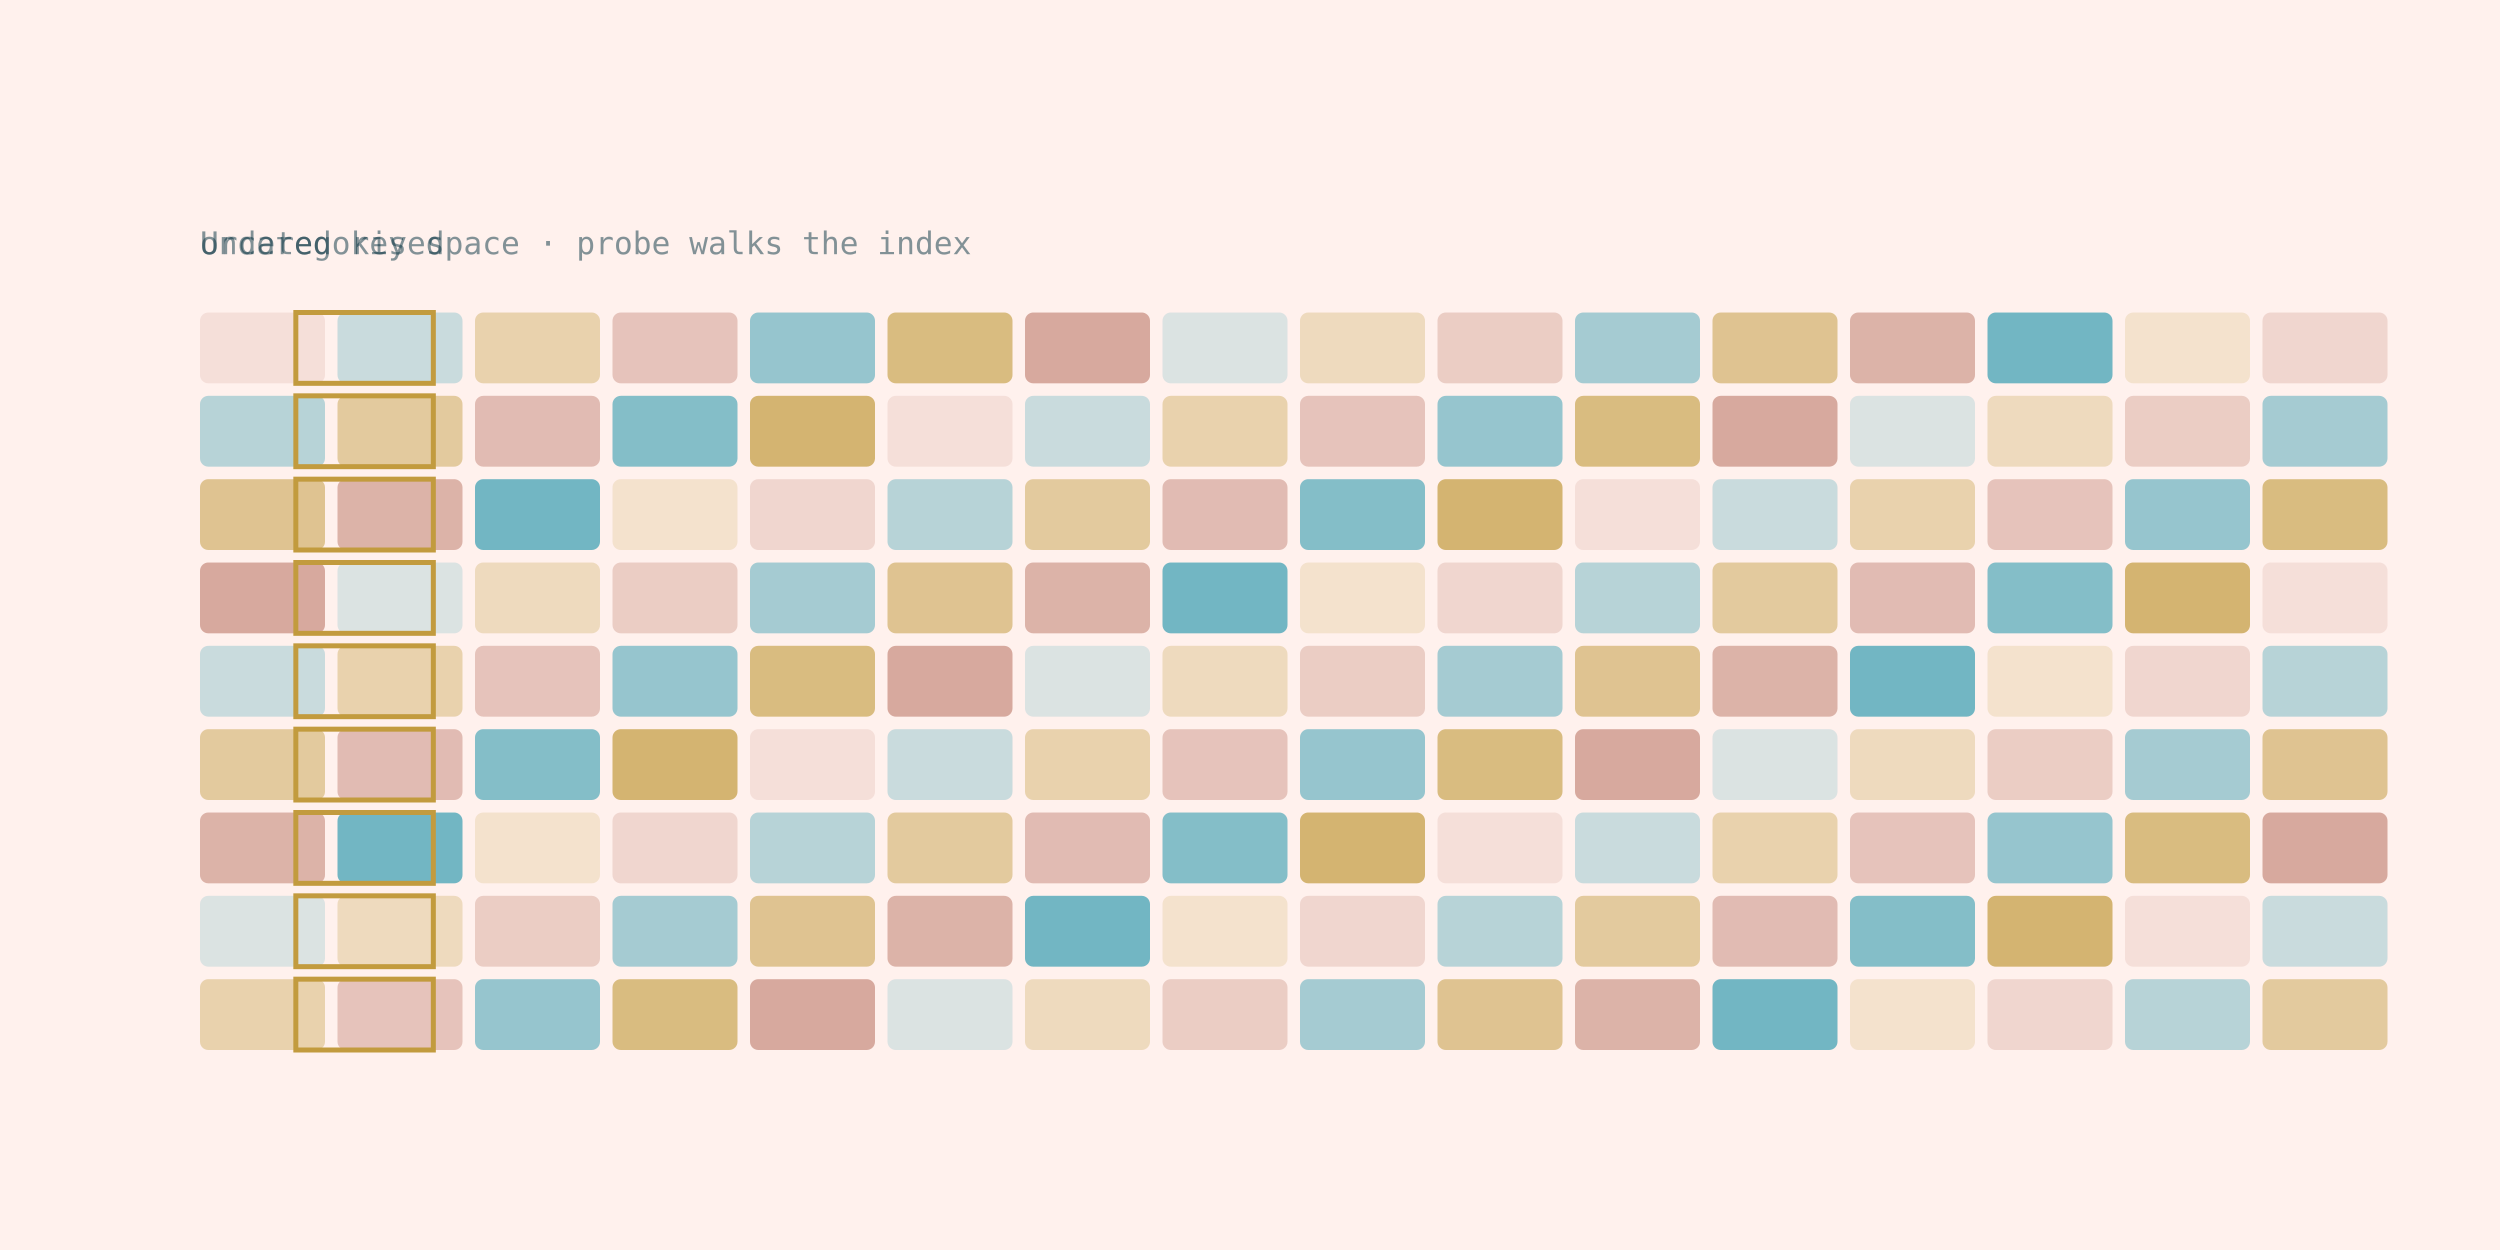
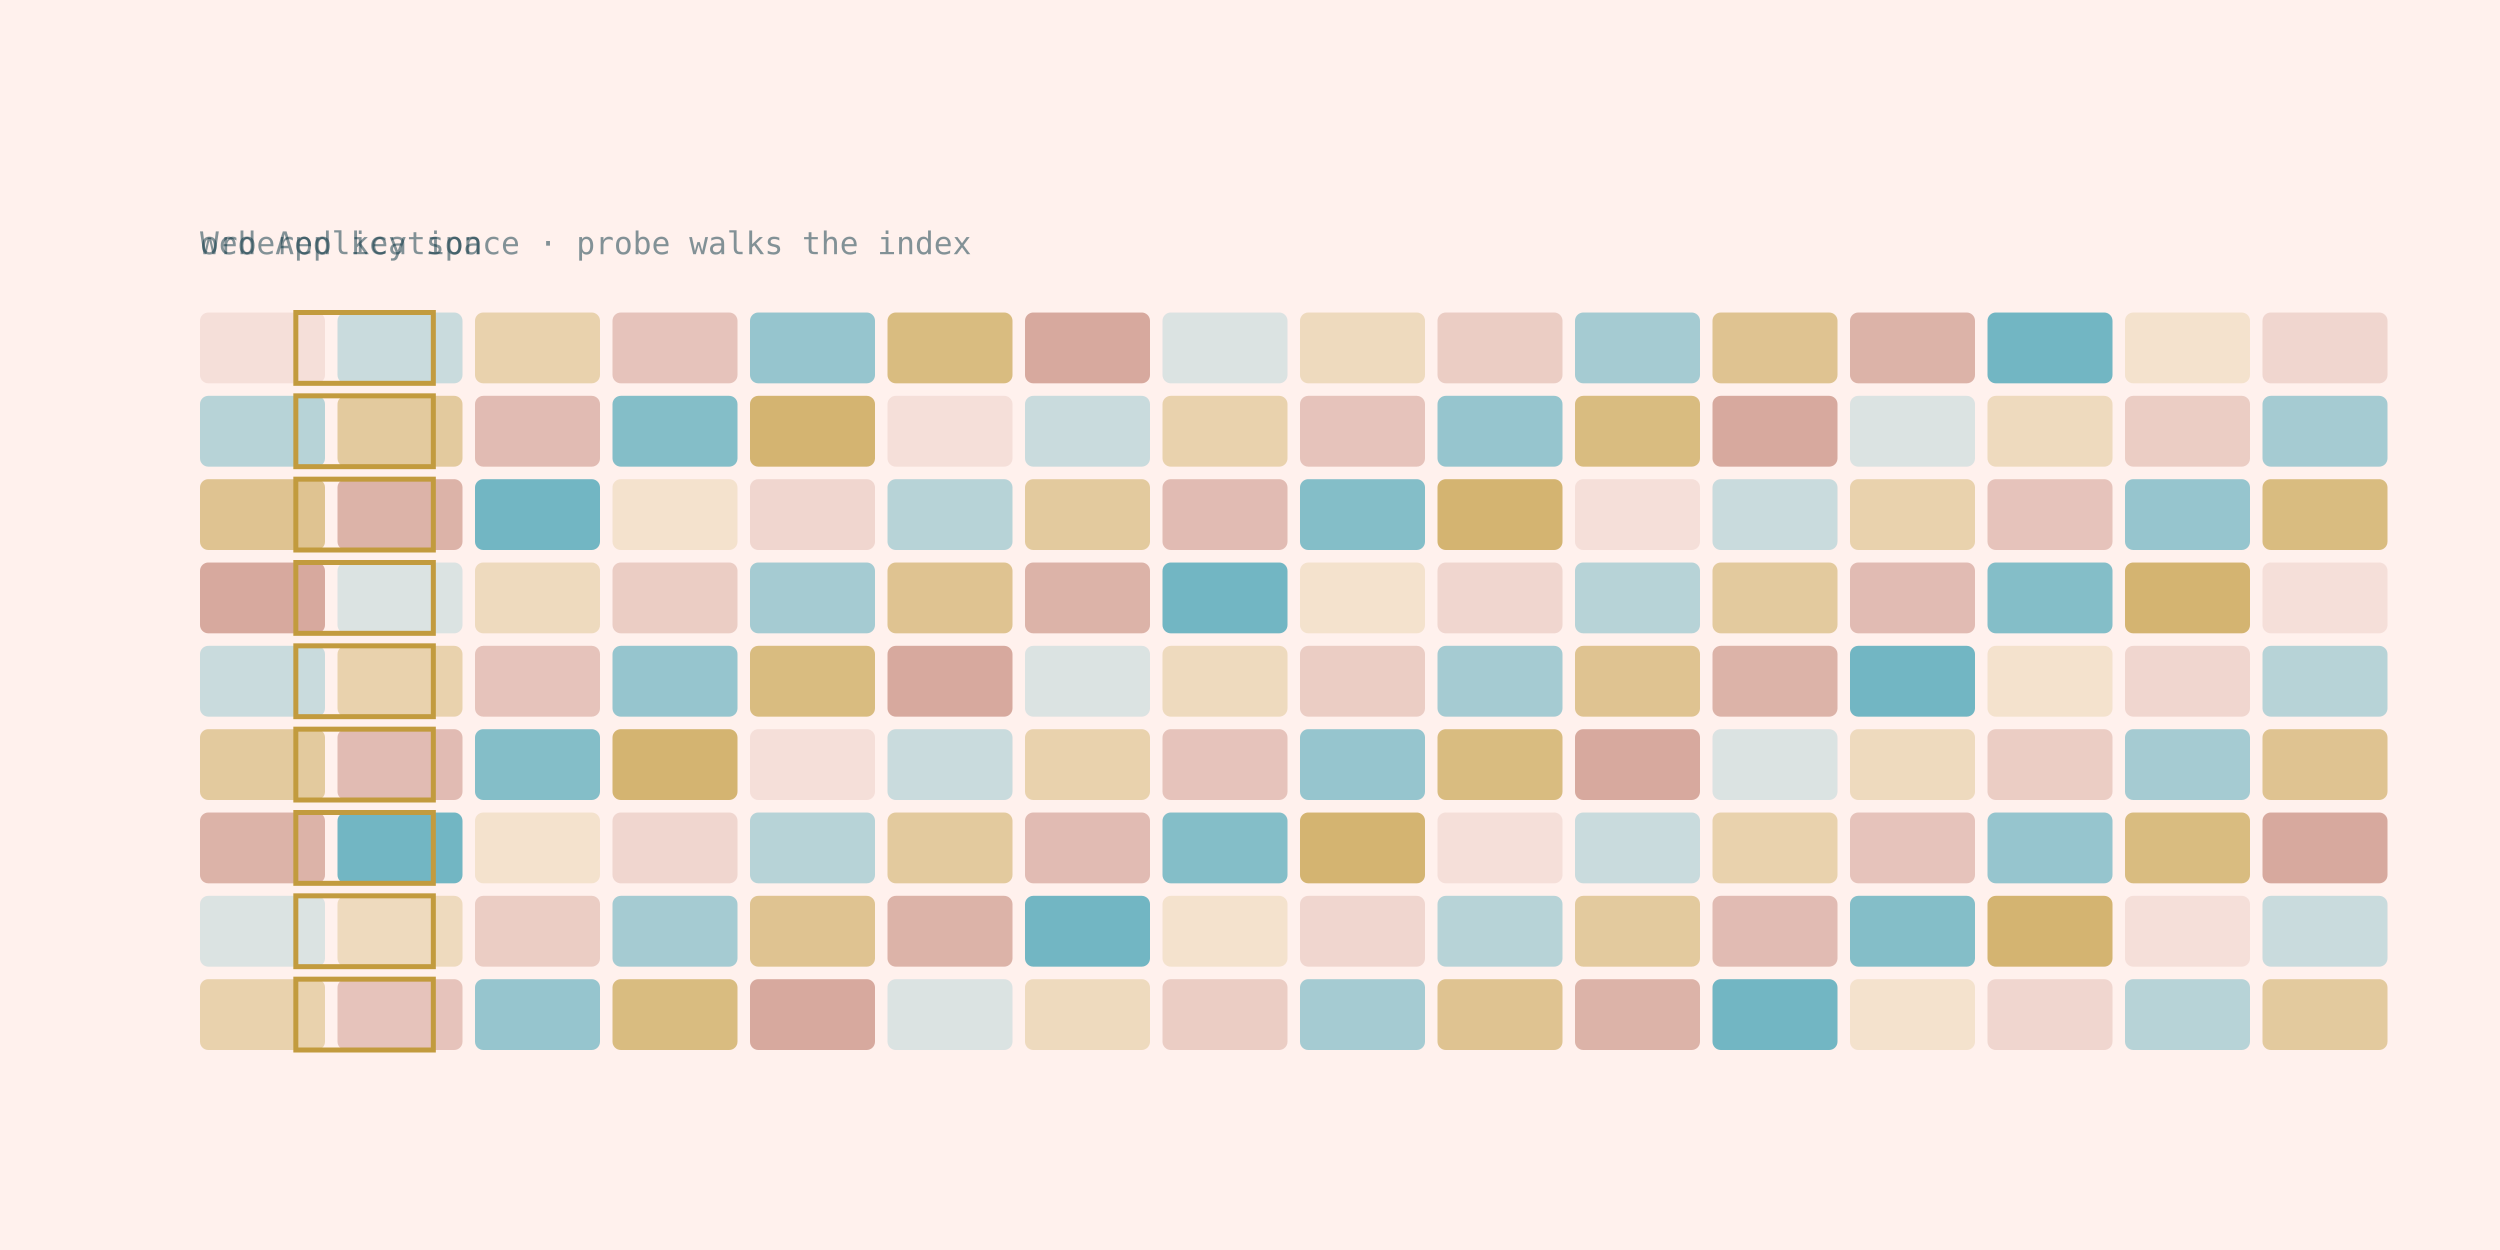
<svg xmlns="http://www.w3.org/2000/svg" viewBox="0 0 1200 600" width="1200" height="600" role="img" aria-label="gh0st domain model">
  <rect width="1200" height="600" fill="#fff1ed" />
  <defs>
    <linearGradient id="gd" x1="0" y1="0" x2="1" y2="1">
      <stop offset="0%" stop-color="#c78c7e" />
      <stop offset="100%" stop-color="#389eb2" />
    </linearGradient>
  </defs>
  <rect x="96.00" y="150.00" width="60.00" height="34.00" rx="4.00" fill="#c78c7e" opacity="0.18" />
  <rect x="162.00" y="150.00" width="60.00" height="34.00" rx="4.00" fill="#389eb2" opacity="0.27" />
  <rect x="228.00" y="150.00" width="60.00" height="34.00" rx="4.00" fill="#c29b3e" opacity="0.36" />
  <rect x="294.00" y="150.00" width="60.00" height="34.00" rx="4.00" fill="#c78c7e" opacity="0.45" />
  <rect x="360.00" y="150.00" width="60.00" height="34.00" rx="4.00" fill="#389eb2" opacity="0.53" />
  <rect x="426.00" y="150.00" width="60.00" height="34.00" rx="4.00" fill="#c29b3e" opacity="0.62" />
  <rect x="492.00" y="150.00" width="60.00" height="34.00" rx="4.00" fill="#c78c7e" opacity="0.71" />
  <rect x="558.00" y="150.00" width="60.00" height="34.00" rx="4.00" fill="#389eb2" opacity="0.18" />
  <rect x="624.00" y="150.00" width="60.00" height="34.00" rx="4.00" fill="#c29b3e" opacity="0.27" />
  <rect x="690.00" y="150.00" width="60.00" height="34.00" rx="4.00" fill="#c78c7e" opacity="0.36" />
  <rect x="756.00" y="150.00" width="60.00" height="34.00" rx="4.00" fill="#389eb2" opacity="0.45" />
  <rect x="822.00" y="150.00" width="60.00" height="34.00" rx="4.00" fill="#c29b3e" opacity="0.53" />
  <rect x="888.00" y="150.00" width="60.00" height="34.00" rx="4.00" fill="#c78c7e" opacity="0.62" />
  <rect x="954.00" y="150.00" width="60.00" height="34.00" rx="4.00" fill="#389eb2" opacity="0.71" />
  <rect x="1020.00" y="150.00" width="60.00" height="34.00" rx="4.00" fill="#c29b3e" opacity="0.18" />
  <rect x="1086.00" y="150.00" width="60.00" height="34.00" rx="4.00" fill="#c78c7e" opacity="0.27" />
  <rect x="96.00" y="190.00" width="60.00" height="34.00" rx="4.00" fill="#389eb2" opacity="0.36" />
  <rect x="162.00" y="190.00" width="60.00" height="34.00" rx="4.00" fill="#c29b3e" opacity="0.45" />
  <rect x="228.00" y="190.00" width="60.00" height="34.00" rx="4.00" fill="#c78c7e" opacity="0.53" />
  <rect x="294.00" y="190.00" width="60.00" height="34.00" rx="4.00" fill="#389eb2" opacity="0.62" />
  <rect x="360.00" y="190.00" width="60.00" height="34.00" rx="4.00" fill="#c29b3e" opacity="0.71" />
  <rect x="426.00" y="190.00" width="60.00" height="34.00" rx="4.00" fill="#c78c7e" opacity="0.18" />
  <rect x="492.00" y="190.00" width="60.00" height="34.00" rx="4.00" fill="#389eb2" opacity="0.27" />
  <rect x="558.00" y="190.00" width="60.00" height="34.00" rx="4.00" fill="#c29b3e" opacity="0.36" />
  <rect x="624.00" y="190.00" width="60.00" height="34.00" rx="4.00" fill="#c78c7e" opacity="0.45" />
  <rect x="690.00" y="190.00" width="60.00" height="34.00" rx="4.00" fill="#389eb2" opacity="0.53" />
  <rect x="756.00" y="190.00" width="60.00" height="34.00" rx="4.00" fill="#c29b3e" opacity="0.62" />
  <rect x="822.00" y="190.00" width="60.00" height="34.00" rx="4.00" fill="#c78c7e" opacity="0.71" />
  <rect x="888.00" y="190.00" width="60.00" height="34.00" rx="4.00" fill="#389eb2" opacity="0.18" />
  <rect x="954.00" y="190.00" width="60.00" height="34.00" rx="4.00" fill="#c29b3e" opacity="0.27" />
  <rect x="1020.00" y="190.00" width="60.00" height="34.00" rx="4.00" fill="#c78c7e" opacity="0.36" />
  <rect x="1086.00" y="190.00" width="60.00" height="34.00" rx="4.00" fill="#389eb2" opacity="0.45" />
  <rect x="96.00" y="230.00" width="60.00" height="34.00" rx="4.00" fill="#c29b3e" opacity="0.53" />
  <rect x="162.00" y="230.00" width="60.00" height="34.00" rx="4.00" fill="#c78c7e" opacity="0.62" />
  <rect x="228.00" y="230.00" width="60.00" height="34.00" rx="4.00" fill="#389eb2" opacity="0.71" />
  <rect x="294.00" y="230.00" width="60.00" height="34.00" rx="4.00" fill="#c29b3e" opacity="0.18" />
  <rect x="360.00" y="230.00" width="60.00" height="34.00" rx="4.00" fill="#c78c7e" opacity="0.27" />
  <rect x="426.00" y="230.00" width="60.00" height="34.00" rx="4.00" fill="#389eb2" opacity="0.36" />
  <rect x="492.00" y="230.00" width="60.00" height="34.00" rx="4.00" fill="#c29b3e" opacity="0.45" />
  <rect x="558.00" y="230.00" width="60.00" height="34.00" rx="4.00" fill="#c78c7e" opacity="0.53" />
  <rect x="624.00" y="230.00" width="60.00" height="34.00" rx="4.00" fill="#389eb2" opacity="0.62" />
  <rect x="690.00" y="230.00" width="60.00" height="34.00" rx="4.00" fill="#c29b3e" opacity="0.71" />
  <rect x="756.00" y="230.00" width="60.00" height="34.00" rx="4.00" fill="#c78c7e" opacity="0.18" />
  <rect x="822.00" y="230.00" width="60.00" height="34.00" rx="4.00" fill="#389eb2" opacity="0.27" />
  <rect x="888.00" y="230.00" width="60.00" height="34.00" rx="4.00" fill="#c29b3e" opacity="0.36" />
  <rect x="954.00" y="230.00" width="60.00" height="34.00" rx="4.00" fill="#c78c7e" opacity="0.45" />
  <rect x="1020.00" y="230.00" width="60.00" height="34.00" rx="4.00" fill="#389eb2" opacity="0.53" />
  <rect x="1086.00" y="230.00" width="60.00" height="34.00" rx="4.00" fill="#c29b3e" opacity="0.62" />
  <rect x="96.00" y="270.00" width="60.00" height="34.00" rx="4.00" fill="#c78c7e" opacity="0.71" />
  <rect x="162.00" y="270.00" width="60.00" height="34.00" rx="4.00" fill="#389eb2" opacity="0.18" />
  <rect x="228.00" y="270.00" width="60.00" height="34.00" rx="4.00" fill="#c29b3e" opacity="0.27" />
  <rect x="294.00" y="270.00" width="60.00" height="34.00" rx="4.00" fill="#c78c7e" opacity="0.36" />
  <rect x="360.00" y="270.00" width="60.00" height="34.00" rx="4.00" fill="#389eb2" opacity="0.45" />
  <rect x="426.00" y="270.00" width="60.00" height="34.00" rx="4.00" fill="#c29b3e" opacity="0.53" />
  <rect x="492.00" y="270.00" width="60.00" height="34.00" rx="4.00" fill="#c78c7e" opacity="0.62" />
  <rect x="558.00" y="270.00" width="60.00" height="34.00" rx="4.00" fill="#389eb2" opacity="0.71" />
  <rect x="624.00" y="270.00" width="60.00" height="34.00" rx="4.00" fill="#c29b3e" opacity="0.18" />
  <rect x="690.00" y="270.00" width="60.00" height="34.00" rx="4.00" fill="#c78c7e" opacity="0.27" />
  <rect x="756.00" y="270.00" width="60.00" height="34.00" rx="4.00" fill="#389eb2" opacity="0.36" />
  <rect x="822.00" y="270.00" width="60.00" height="34.00" rx="4.00" fill="#c29b3e" opacity="0.45" />
  <rect x="888.00" y="270.00" width="60.00" height="34.00" rx="4.00" fill="#c78c7e" opacity="0.53" />
  <rect x="954.00" y="270.00" width="60.00" height="34.00" rx="4.00" fill="#389eb2" opacity="0.62" />
  <rect x="1020.00" y="270.00" width="60.00" height="34.00" rx="4.00" fill="#c29b3e" opacity="0.71" />
  <rect x="1086.00" y="270.00" width="60.00" height="34.00" rx="4.00" fill="#c78c7e" opacity="0.18" />
  <rect x="96.00" y="310.00" width="60.00" height="34.00" rx="4.00" fill="#389eb2" opacity="0.27" />
  <rect x="162.00" y="310.00" width="60.00" height="34.00" rx="4.00" fill="#c29b3e" opacity="0.36" />
  <rect x="228.00" y="310.00" width="60.00" height="34.00" rx="4.00" fill="#c78c7e" opacity="0.45" />
  <rect x="294.00" y="310.00" width="60.00" height="34.00" rx="4.00" fill="#389eb2" opacity="0.53" />
  <rect x="360.00" y="310.00" width="60.00" height="34.00" rx="4.00" fill="#c29b3e" opacity="0.62" />
  <rect x="426.00" y="310.00" width="60.00" height="34.00" rx="4.00" fill="#c78c7e" opacity="0.71" />
  <rect x="492.00" y="310.00" width="60.00" height="34.00" rx="4.00" fill="#389eb2" opacity="0.18" />
  <rect x="558.00" y="310.00" width="60.00" height="34.00" rx="4.00" fill="#c29b3e" opacity="0.27" />
  <rect x="624.00" y="310.00" width="60.00" height="34.00" rx="4.00" fill="#c78c7e" opacity="0.36" />
  <rect x="690.00" y="310.00" width="60.00" height="34.00" rx="4.00" fill="#389eb2" opacity="0.45" />
  <rect x="756.00" y="310.00" width="60.00" height="34.00" rx="4.00" fill="#c29b3e" opacity="0.53" />
  <rect x="822.00" y="310.00" width="60.00" height="34.00" rx="4.00" fill="#c78c7e" opacity="0.62" />
  <rect x="888.00" y="310.00" width="60.00" height="34.00" rx="4.00" fill="#389eb2" opacity="0.71" />
  <rect x="954.00" y="310.00" width="60.00" height="34.00" rx="4.00" fill="#c29b3e" opacity="0.18" />
  <rect x="1020.00" y="310.00" width="60.00" height="34.00" rx="4.00" fill="#c78c7e" opacity="0.27" />
  <rect x="1086.00" y="310.00" width="60.00" height="34.00" rx="4.00" fill="#389eb2" opacity="0.36" />
  <rect x="96.00" y="350.00" width="60.00" height="34.00" rx="4.00" fill="#c29b3e" opacity="0.45" />
  <rect x="162.00" y="350.00" width="60.00" height="34.00" rx="4.00" fill="#c78c7e" opacity="0.53" />
  <rect x="228.00" y="350.00" width="60.00" height="34.00" rx="4.00" fill="#389eb2" opacity="0.62" />
  <rect x="294.00" y="350.00" width="60.00" height="34.00" rx="4.00" fill="#c29b3e" opacity="0.71" />
  <rect x="360.00" y="350.00" width="60.00" height="34.00" rx="4.00" fill="#c78c7e" opacity="0.18" />
  <rect x="426.00" y="350.00" width="60.00" height="34.00" rx="4.00" fill="#389eb2" opacity="0.27" />
  <rect x="492.00" y="350.00" width="60.00" height="34.00" rx="4.00" fill="#c29b3e" opacity="0.36" />
  <rect x="558.00" y="350.00" width="60.00" height="34.00" rx="4.00" fill="#c78c7e" opacity="0.45" />
  <rect x="624.00" y="350.00" width="60.00" height="34.00" rx="4.00" fill="#389eb2" opacity="0.53" />
  <rect x="690.00" y="350.00" width="60.00" height="34.00" rx="4.00" fill="#c29b3e" opacity="0.62" />
  <rect x="756.00" y="350.00" width="60.00" height="34.00" rx="4.00" fill="#c78c7e" opacity="0.71" />
  <rect x="822.00" y="350.00" width="60.00" height="34.00" rx="4.00" fill="#389eb2" opacity="0.18" />
  <rect x="888.00" y="350.00" width="60.00" height="34.00" rx="4.00" fill="#c29b3e" opacity="0.27" />
  <rect x="954.00" y="350.00" width="60.00" height="34.00" rx="4.00" fill="#c78c7e" opacity="0.36" />
  <rect x="1020.00" y="350.00" width="60.00" height="34.00" rx="4.00" fill="#389eb2" opacity="0.45" />
  <rect x="1086.00" y="350.00" width="60.00" height="34.00" rx="4.00" fill="#c29b3e" opacity="0.53" />
  <rect x="96.00" y="390.00" width="60.00" height="34.00" rx="4.00" fill="#c78c7e" opacity="0.62" />
  <rect x="162.00" y="390.00" width="60.00" height="34.00" rx="4.00" fill="#389eb2" opacity="0.71" />
  <rect x="228.00" y="390.00" width="60.00" height="34.00" rx="4.00" fill="#c29b3e" opacity="0.18" />
  <rect x="294.00" y="390.00" width="60.00" height="34.00" rx="4.00" fill="#c78c7e" opacity="0.27" />
  <rect x="360.00" y="390.00" width="60.00" height="34.00" rx="4.00" fill="#389eb2" opacity="0.36" />
  <rect x="426.00" y="390.00" width="60.00" height="34.00" rx="4.00" fill="#c29b3e" opacity="0.45" />
  <rect x="492.00" y="390.00" width="60.00" height="34.00" rx="4.00" fill="#c78c7e" opacity="0.53" />
  <rect x="558.00" y="390.00" width="60.00" height="34.00" rx="4.00" fill="#389eb2" opacity="0.62" />
  <rect x="624.00" y="390.00" width="60.00" height="34.00" rx="4.00" fill="#c29b3e" opacity="0.71" />
  <rect x="690.00" y="390.00" width="60.00" height="34.00" rx="4.00" fill="#c78c7e" opacity="0.18" />
  <rect x="756.00" y="390.00" width="60.00" height="34.00" rx="4.00" fill="#389eb2" opacity="0.27" />
  <rect x="822.00" y="390.00" width="60.00" height="34.00" rx="4.00" fill="#c29b3e" opacity="0.36" />
  <rect x="888.00" y="390.00" width="60.00" height="34.00" rx="4.00" fill="#c78c7e" opacity="0.45" />
  <rect x="954.00" y="390.00" width="60.00" height="34.00" rx="4.00" fill="#389eb2" opacity="0.53" />
  <rect x="1020.00" y="390.00" width="60.00" height="34.00" rx="4.00" fill="#c29b3e" opacity="0.62" />
  <rect x="1086.00" y="390.00" width="60.00" height="34.00" rx="4.00" fill="#c78c7e" opacity="0.71" />
  <rect x="96.00" y="430.00" width="60.00" height="34.00" rx="4.00" fill="#389eb2" opacity="0.18" />
  <rect x="162.00" y="430.00" width="60.00" height="34.00" rx="4.00" fill="#c29b3e" opacity="0.27" />
  <rect x="228.00" y="430.00" width="60.00" height="34.00" rx="4.00" fill="#c78c7e" opacity="0.36" />
  <rect x="294.00" y="430.00" width="60.00" height="34.00" rx="4.00" fill="#389eb2" opacity="0.45" />
  <rect x="360.00" y="430.00" width="60.00" height="34.00" rx="4.00" fill="#c29b3e" opacity="0.53" />
  <rect x="426.00" y="430.00" width="60.00" height="34.00" rx="4.00" fill="#c78c7e" opacity="0.62" />
  <rect x="492.00" y="430.00" width="60.00" height="34.00" rx="4.00" fill="#389eb2" opacity="0.71" />
  <rect x="558.00" y="430.00" width="60.00" height="34.00" rx="4.00" fill="#c29b3e" opacity="0.18" />
  <rect x="624.00" y="430.00" width="60.00" height="34.00" rx="4.00" fill="#c78c7e" opacity="0.27" />
  <rect x="690.00" y="430.00" width="60.00" height="34.00" rx="4.00" fill="#389eb2" opacity="0.36" />
  <rect x="756.00" y="430.00" width="60.00" height="34.00" rx="4.00" fill="#c29b3e" opacity="0.45" />
  <rect x="822.00" y="430.00" width="60.00" height="34.00" rx="4.00" fill="#c78c7e" opacity="0.53" />
  <rect x="888.00" y="430.00" width="60.00" height="34.00" rx="4.00" fill="#389eb2" opacity="0.62" />
  <rect x="954.00" y="430.00" width="60.00" height="34.00" rx="4.00" fill="#c29b3e" opacity="0.71" />
  <rect x="1020.00" y="430.00" width="60.00" height="34.00" rx="4.00" fill="#c78c7e" opacity="0.18" />
  <rect x="1086.00" y="430.00" width="60.00" height="34.00" rx="4.00" fill="#389eb2" opacity="0.27" />
  <rect x="96.00" y="470.00" width="60.00" height="34.00" rx="4.00" fill="#c29b3e" opacity="0.36" />
  <rect x="162.00" y="470.00" width="60.00" height="34.00" rx="4.00" fill="#c78c7e" opacity="0.45" />
  <rect x="228.00" y="470.00" width="60.00" height="34.00" rx="4.00" fill="#389eb2" opacity="0.53" />
  <rect x="294.00" y="470.00" width="60.00" height="34.00" rx="4.00" fill="#c29b3e" opacity="0.62" />
  <rect x="360.00" y="470.00" width="60.00" height="34.00" rx="4.00" fill="#c78c7e" opacity="0.71" />
  <rect x="426.00" y="470.00" width="60.00" height="34.00" rx="4.00" fill="#389eb2" opacity="0.18" />
  <rect x="492.00" y="470.00" width="60.00" height="34.00" rx="4.00" fill="#c29b3e" opacity="0.27" />
  <rect x="558.00" y="470.00" width="60.00" height="34.00" rx="4.00" fill="#c78c7e" opacity="0.36" />
  <rect x="624.00" y="470.00" width="60.00" height="34.00" rx="4.00" fill="#389eb2" opacity="0.45" />
  <rect x="690.00" y="470.00" width="60.00" height="34.00" rx="4.00" fill="#c29b3e" opacity="0.53" />
  <rect x="756.00" y="470.00" width="60.00" height="34.00" rx="4.00" fill="#c78c7e" opacity="0.62" />
  <rect x="822.00" y="470.00" width="60.00" height="34.00" rx="4.00" fill="#389eb2" opacity="0.71" />
  <rect x="888.00" y="470.00" width="60.00" height="34.00" rx="4.00" fill="#c29b3e" opacity="0.18" />
  <rect x="954.00" y="470.00" width="60.00" height="34.00" rx="4.00" fill="#c78c7e" opacity="0.27" />
  <rect x="1020.00" y="470.00" width="60.00" height="34.00" rx="4.00" fill="#389eb2" opacity="0.36" />
  <rect x="1086.00" y="470.00" width="60.00" height="34.00" rx="4.00" fill="#c29b3e" opacity="0.45" />
  <g>
    <rect x="142" y="150" width="66" height="34" fill="none" stroke="#c29b3e" stroke-width="2.4">
      <animate attributeName="opacity" values="0;1;0" dur="8.1s" begin="0.0s" repeatCount="indefinite" />
    </rect>
  </g>
  <g>
    <rect x="142" y="190" width="66" height="34" fill="none" stroke="#c29b3e" stroke-width="2.4">
      <animate attributeName="opacity" values="0;1;0" dur="8.1s" begin="0.42s" repeatCount="indefinite" />
    </rect>
  </g>
  <g>
    <rect x="142" y="230" width="66" height="34" fill="none" stroke="#c29b3e" stroke-width="2.4">
      <animate attributeName="opacity" values="0;1;0" dur="8.1s" begin="0.84s" repeatCount="indefinite" />
    </rect>
  </g>
  <g>
    <rect x="142" y="270" width="66" height="34" fill="none" stroke="#c29b3e" stroke-width="2.4">
      <animate attributeName="opacity" values="0;1;0" dur="8.1s" begin="1.26s" repeatCount="indefinite" />
    </rect>
  </g>
  <g>
    <rect x="142" y="310" width="66" height="34" fill="none" stroke="#c29b3e" stroke-width="2.4">
      <animate attributeName="opacity" values="0;1;0" dur="8.1s" begin="1.68s" repeatCount="indefinite" />
    </rect>
  </g>
  <g>
    <rect x="142" y="350" width="66" height="34" fill="none" stroke="#c29b3e" stroke-width="2.4">
      <animate attributeName="opacity" values="0;1;0" dur="8.1s" begin="2.1s" repeatCount="indefinite" />
    </rect>
  </g>
  <g>
    <rect x="142" y="390" width="66" height="34" fill="none" stroke="#c29b3e" stroke-width="2.4">
      <animate attributeName="opacity" values="0;1;0" dur="8.1s" begin="2.52s" repeatCount="indefinite" />
    </rect>
  </g>
  <g>
    <rect x="142" y="430" width="66" height="34" fill="none" stroke="#c29b3e" stroke-width="2.4">
      <animate attributeName="opacity" values="0;1;0" dur="8.1s" begin="2.94s" repeatCount="indefinite" />
    </rect>
  </g>
  <g>
    <rect x="142" y="470" width="66" height="34" fill="none" stroke="#c29b3e" stroke-width="2.4">
      <animate attributeName="opacity" values="0;1;0" dur="8.1s" begin="3.36s" repeatCount="indefinite" />
    </rect>
  </g>
  <text x="96" y="122" font-family="ui-monospace,Menlo,monospace" font-size="15" fill="rgba(6,50,65,0.500)">ordered key space · probe walks the index</text>
-   <text x="96" y="122" font-family="ui-monospace,Menlo,monospace" font-size="15" fill="rgba(6,50,65,0.500)">Uncategorised</text>
+   <text x="96" y="122" font-family="ui-monospace,Menlo,monospace" font-size="15" fill="rgba(6,50,65,0.500)">Web Application</text>
</svg>
